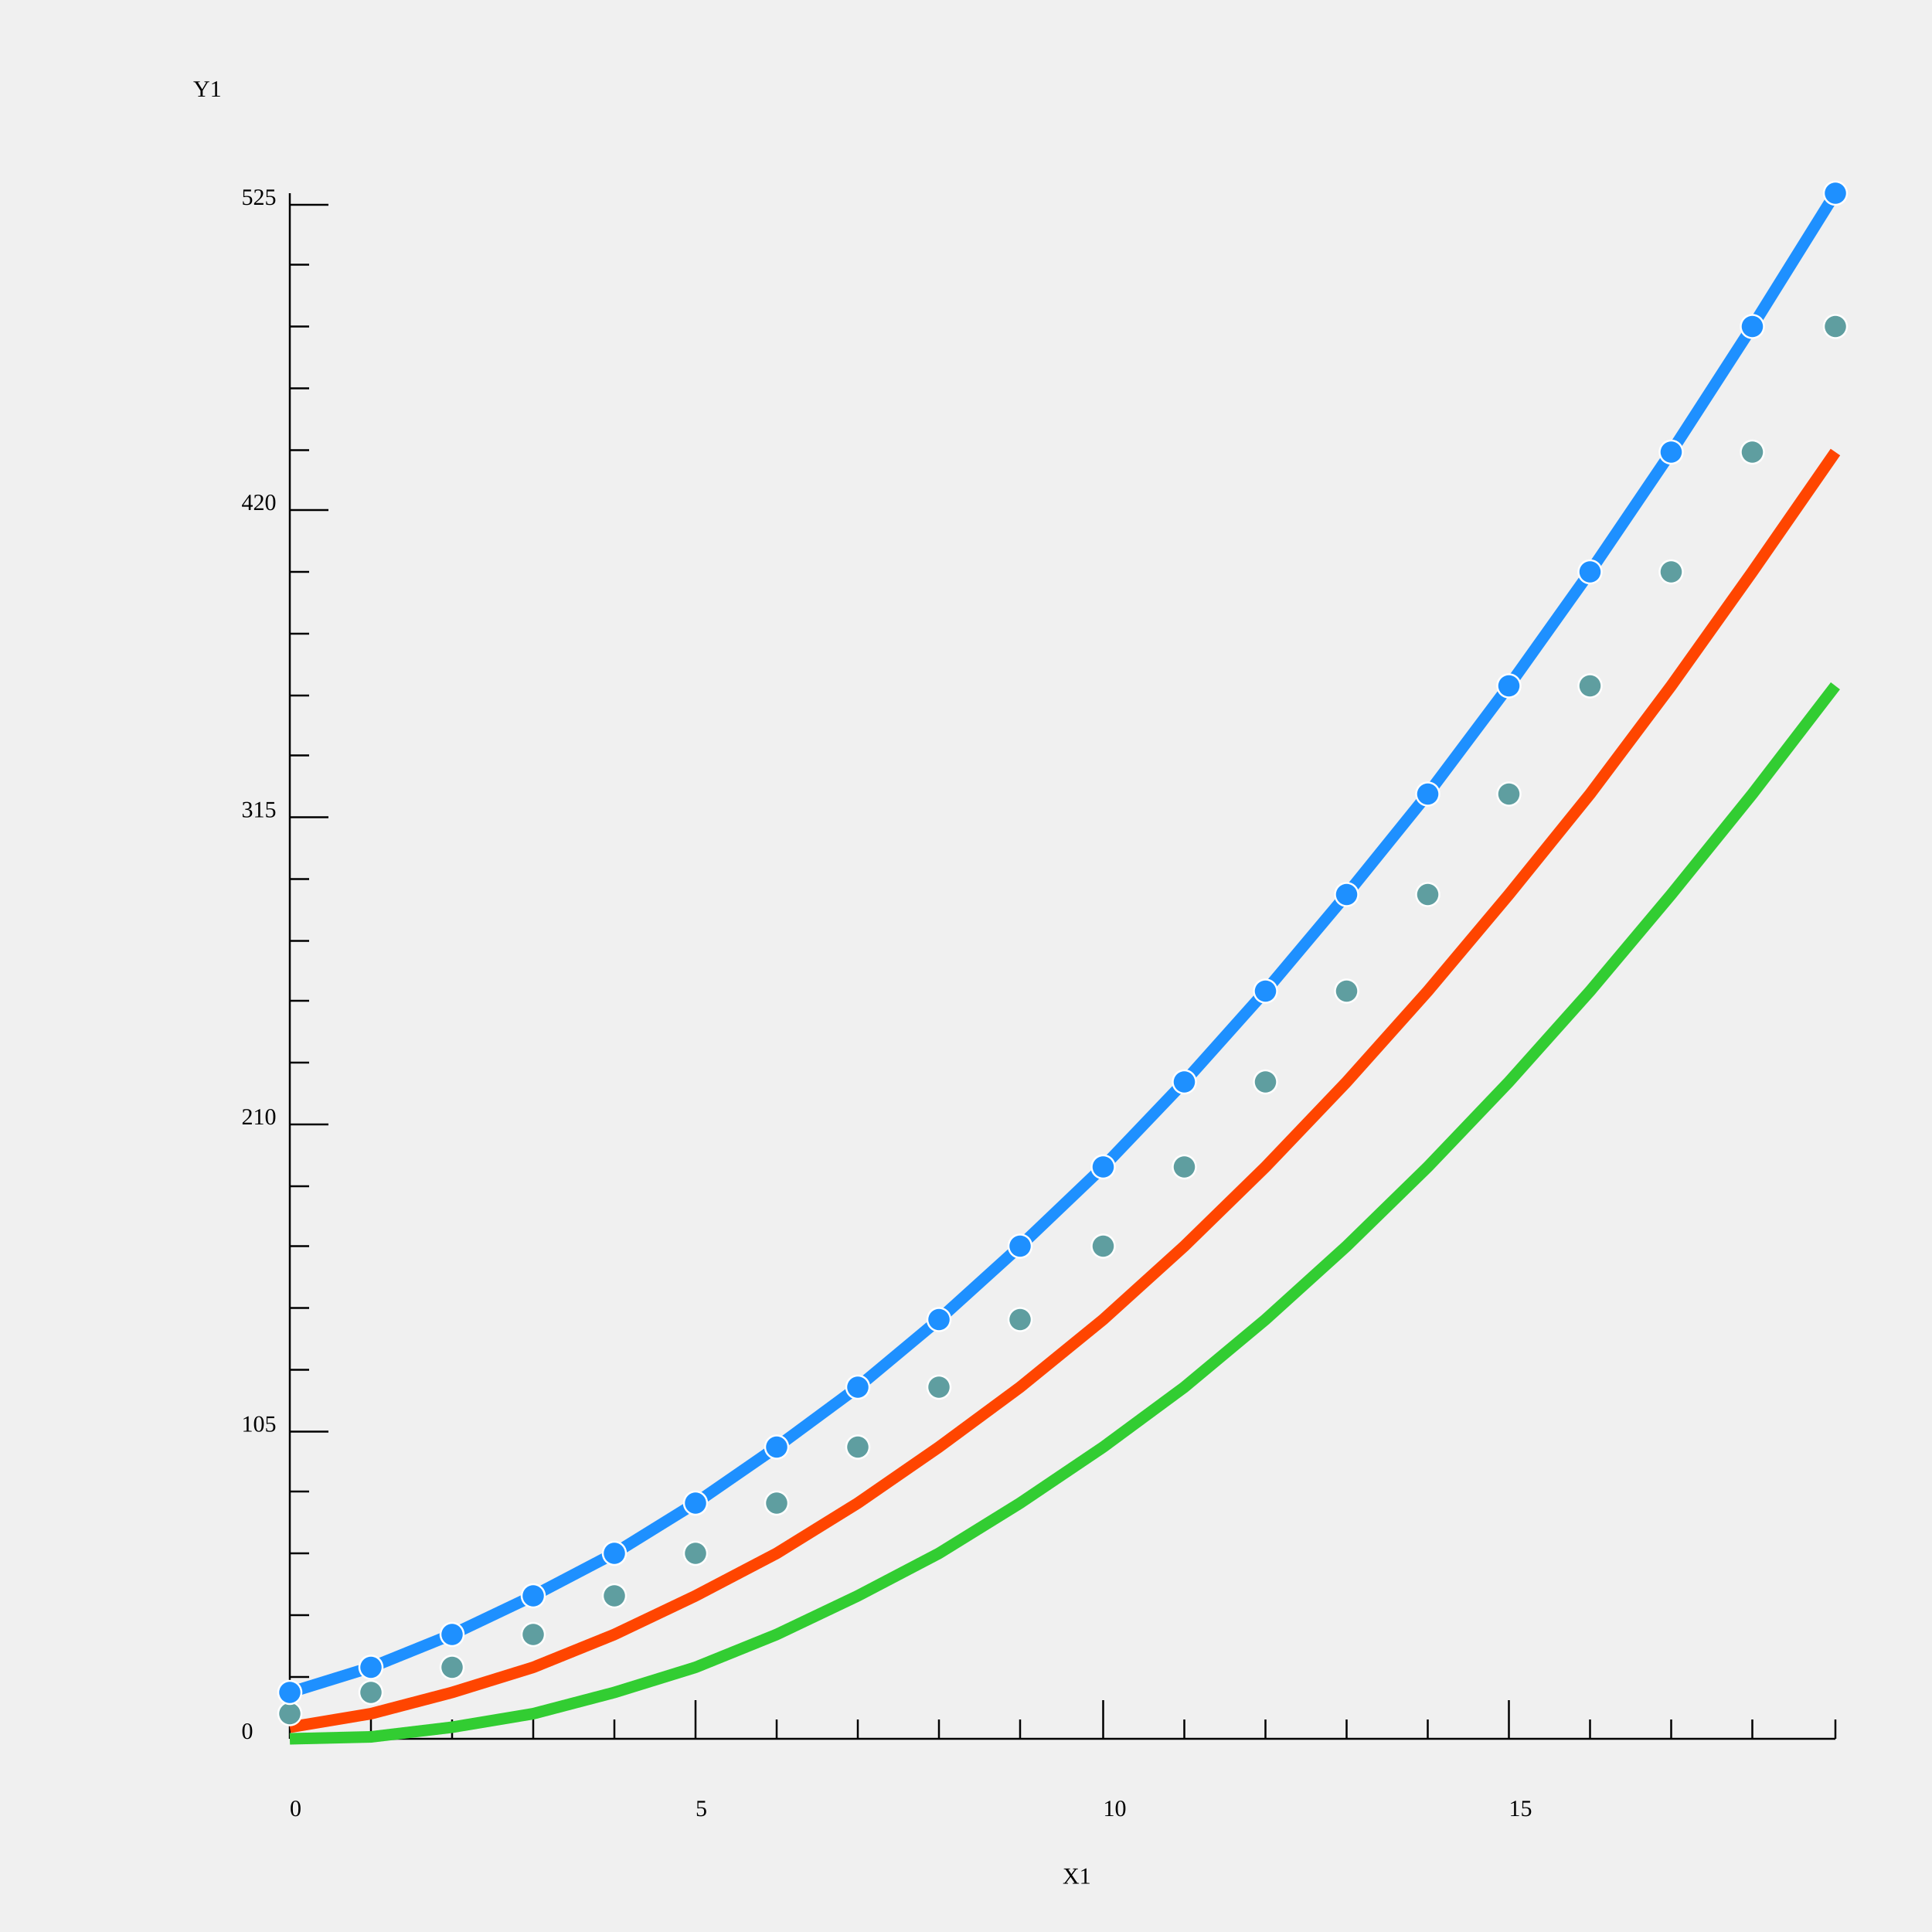
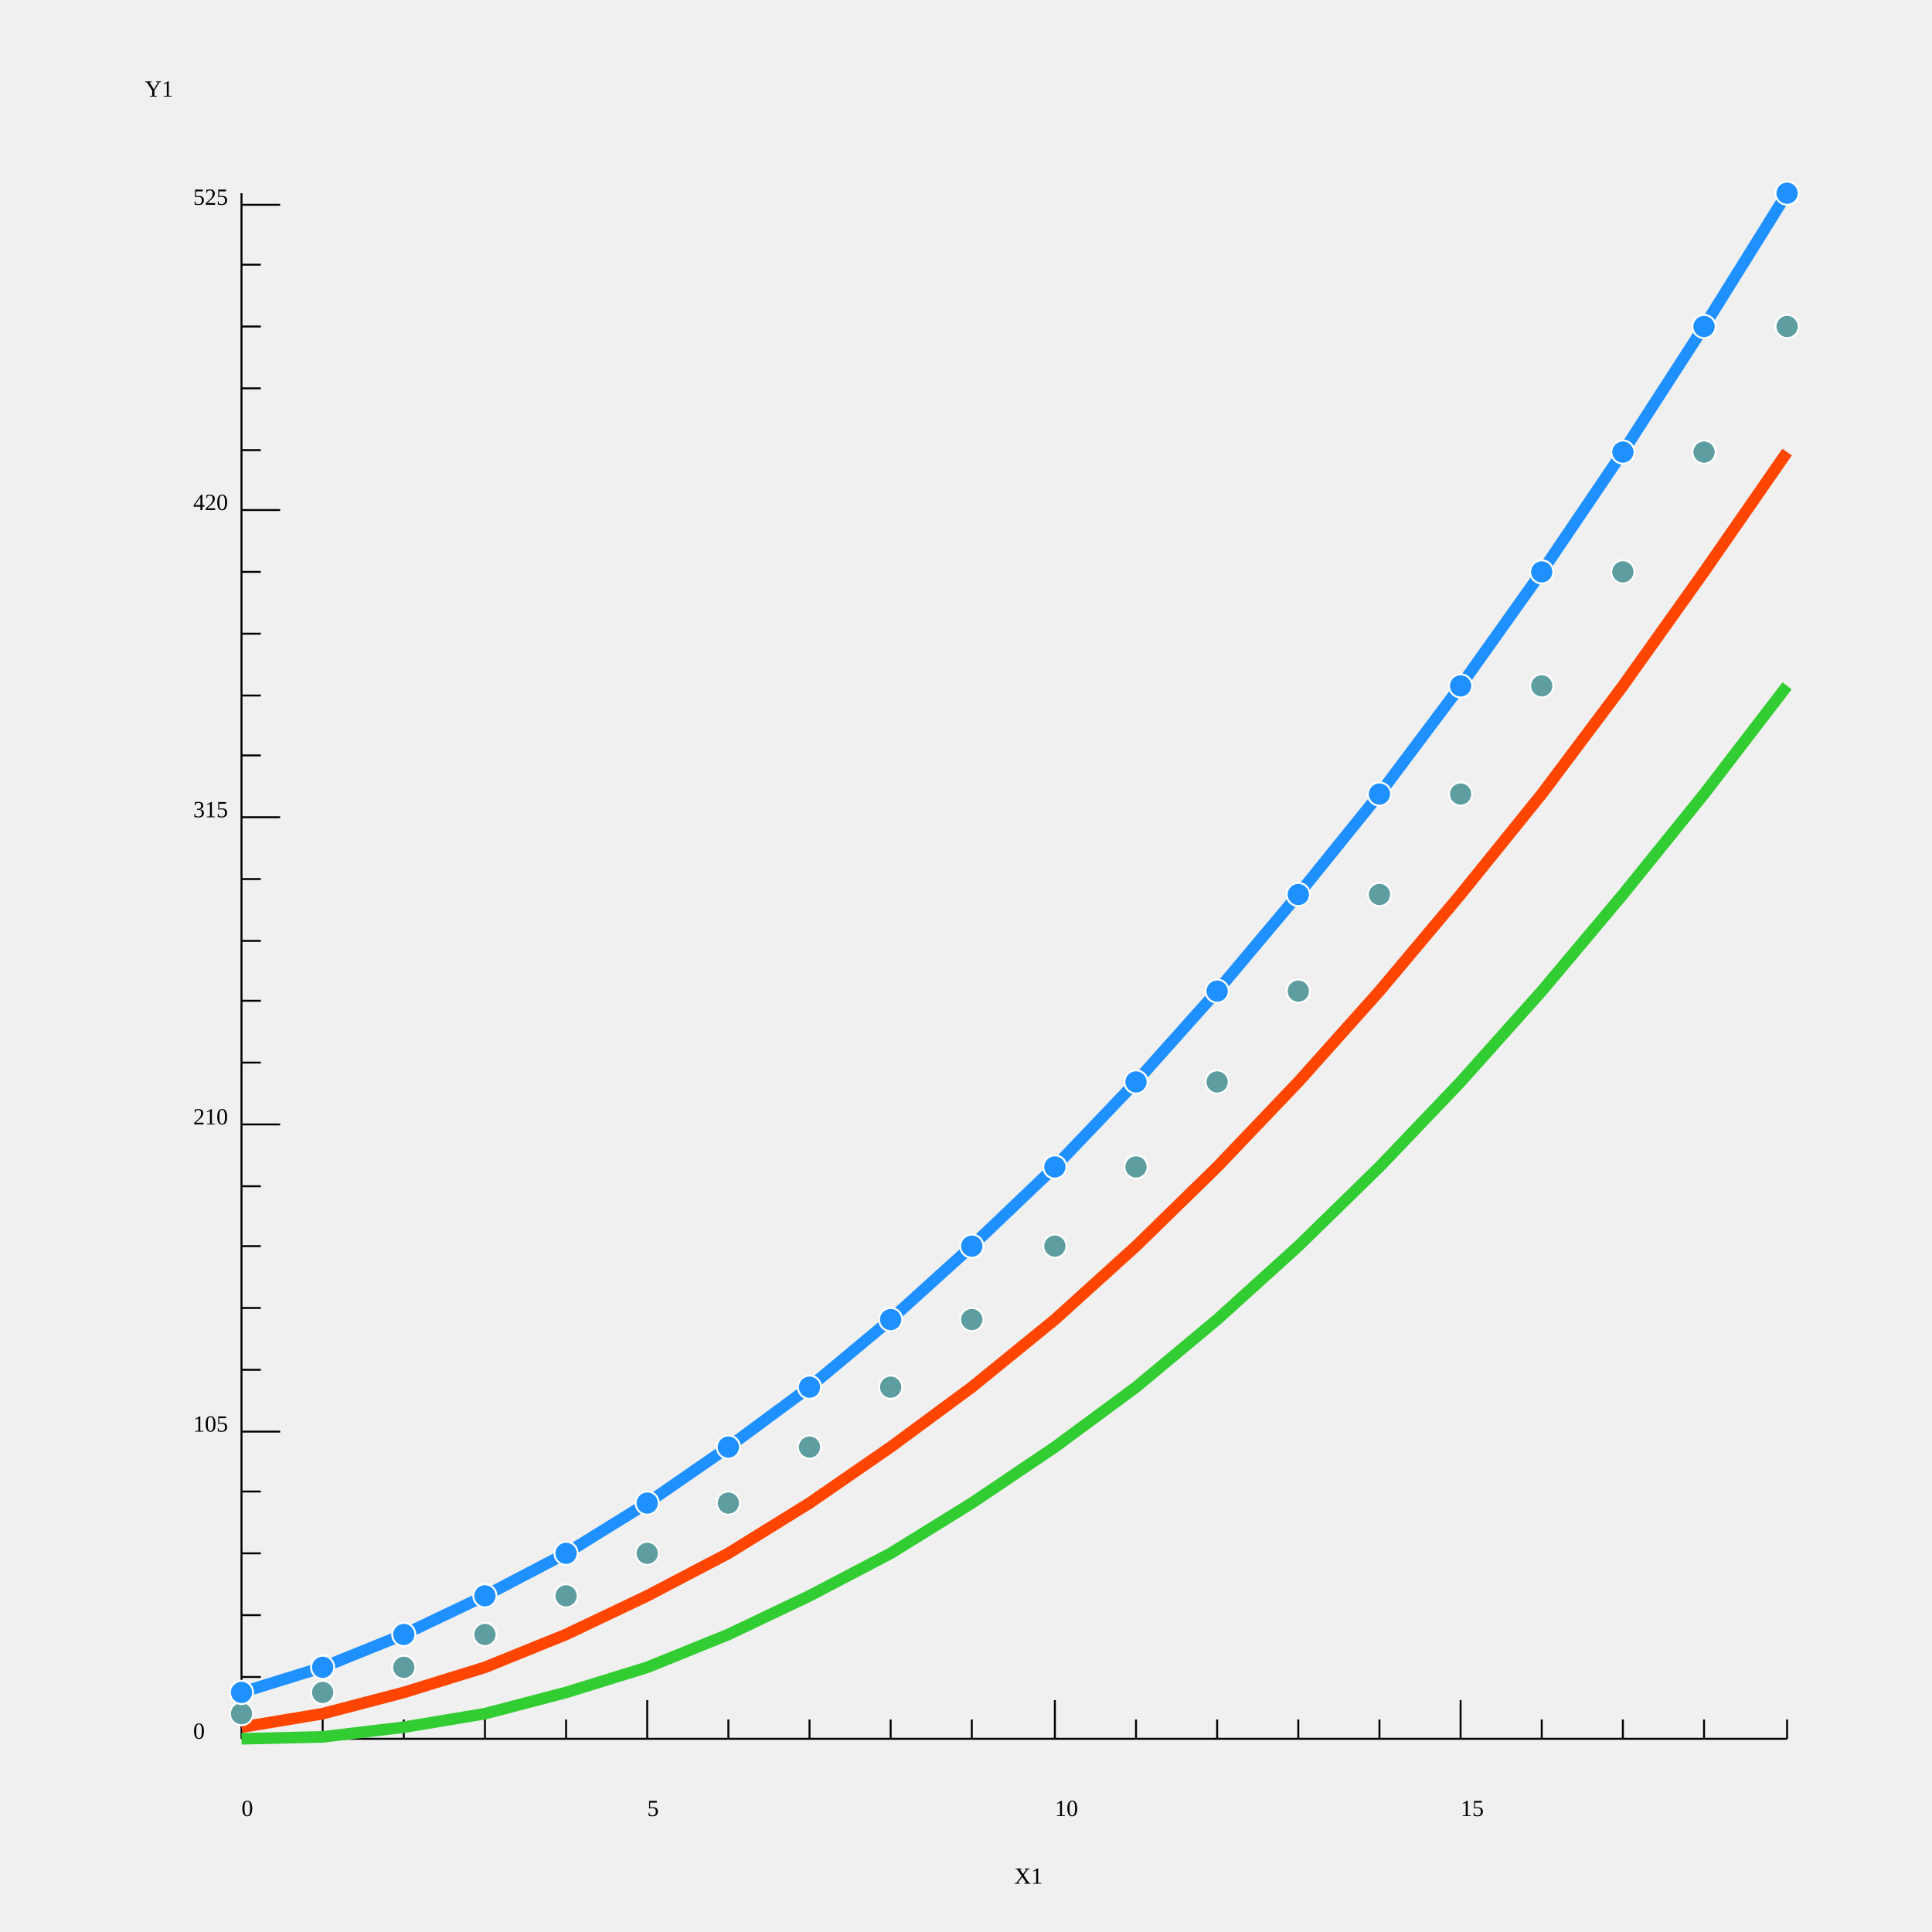
- <svg xmlns="http://www.w3.org/2000/svg" viewBox="-50 0 1000 1000">
+ <svg xmlns="http://www.w3.org/2000/svg" viewBox="-25 0 1000 1000">
  <line stroke="Black" x1="100" x2="100" y1="100" y2="900" />
  <line stroke="Black" x1="100" x2="900" y1="900" y2="900" />
  <text x="500" y="975">X1</text>
  <text x="50" y="50" class="anchor-start">Y1</text>
  <text x="100" y="940">0</text>
  <line stroke="Black" x1="142" x2="142" y1="890" y2="900" />
  <line stroke="Black" x1="184" x2="184" y1="890" y2="900" />
  <line stroke="Black" x1="226" x2="226" y1="890" y2="900" />
  <line stroke="Black" x1="268" x2="268" y1="890" y2="900" />
  <line stroke="Black" x1="310" x2="310" y1="880" y2="900" />
  <text x="310" y="940">5</text>
  <line stroke="Black" x1="352" x2="352" y1="890" y2="900" />
  <line stroke="Black" x1="394" x2="394" y1="890" y2="900" />
  <line stroke="Black" x1="436" x2="436" y1="890" y2="900" />
  <line stroke="Black" x1="478" x2="478" y1="890" y2="900" />
  <line stroke="Black" x1="521" x2="521" y1="880" y2="900" />
  <text x="521" y="940">10</text>
  <line stroke="Black" x1="563" x2="563" y1="890" y2="900" />
  <line stroke="Black" x1="605" x2="605" y1="890" y2="900" />
  <line stroke="Black" x1="647" x2="647" y1="890" y2="900" />
  <line stroke="Black" x1="689" x2="689" y1="890" y2="900" />
  <line stroke="Black" x1="731" x2="731" y1="880" y2="900" />
  <text x="731" y="940">15</text>
  <line stroke="Black" x1="773" x2="773" y1="890" y2="900" />
  <line stroke="Black" x1="815" x2="815" y1="890" y2="900" />
  <line stroke="Black" x1="857" x2="857" y1="890" y2="900" />
  <line stroke="Black" x1="900" x2="900" y1="890" y2="900" />
  <text class="anchor-end" x="75" y="900">0</text>
  <line stroke="Black" x1="100" x2="110" y1="868" y2="868" />
  <line stroke="Black" x1="100" x2="110" y1="836" y2="836" />
  <line stroke="Black" x1="100" x2="110" y1="804" y2="804" />
  <line stroke="Black" x1="100" x2="110" y1="772" y2="772" />
  <line stroke="Black" x1="100" x2="120" y1="741" y2="741" />
  <text class="anchor-end" x="75" y="741">105</text>
  <line stroke="Black" x1="100" x2="110" y1="709" y2="709" />
  <line stroke="Black" x1="100" x2="110" y1="677" y2="677" />
  <line stroke="Black" x1="100" x2="110" y1="645" y2="645" />
  <line stroke="Black" x1="100" x2="110" y1="614" y2="614" />
  <line stroke="Black" x1="100" x2="120" y1="582" y2="582" />
  <text class="anchor-end" x="75" y="582">210</text>
  <line stroke="Black" x1="100" x2="110" y1="550" y2="550" />
  <line stroke="Black" x1="100" x2="110" y1="518" y2="518" />
  <line stroke="Black" x1="100" x2="110" y1="487" y2="487" />
  <line stroke="Black" x1="100" x2="110" y1="455" y2="455" />
  <line stroke="Black" x1="100" x2="120" y1="423" y2="423" />
  <text class="anchor-end" x="75" y="423">315</text>
  <line stroke="Black" x1="100" x2="110" y1="391" y2="391" />
  <line stroke="Black" x1="100" x2="110" y1="360" y2="360" />
  <line stroke="Black" x1="100" x2="110" y1="328" y2="328" />
  <line stroke="Black" x1="100" x2="110" y1="296" y2="296" />
  <line stroke="Black" x1="100" x2="120" y1="264" y2="264" />
  <text class="anchor-end" x="75" y="264">420</text>
  <line stroke="Black" x1="100" x2="110" y1="233" y2="233" />
  <line stroke="Black" x1="100" x2="110" y1="201" y2="201" />
  <line stroke="Black" x1="100" x2="110" y1="169" y2="169" />
  <line stroke="Black" x1="100" x2="110" y1="137" y2="137" />
  <line stroke="Black" x1="100" x2="120" y1="106" y2="106" />
  <text class="anchor-end" x="75" y="106">525</text>
  <path fill="none" stroke="LimeGreen" stroke-width="0.5em" d="M 100 900 L 142 899 L 184 894 L 226 887 L 268 876 L 310 863 L 352 846 L 394 826 L 436 804 L 478 778 L 521 749 L 563 718 L 605 683 L 647 645 L 689 604 L 731 560 L 773 513 L 815 463 L 857 411 L 900 355 ">
		</path>
  <path fill="none" stroke="OrangeRed" stroke-width="0.5em" d="M 100 894 L 142 887 L 184 876 L 226 863 L 268 846 L 310 826 L 352 804 L 394 778 L 436 749 L 478 718 L 521 683 L 563 645 L 605 604 L 647 560 L 689 513 L 731 463 L 773 411 L 815 355 L 857 296 L 900 234 ">
		</path>
  <circle fill="CadetBlue" stroke="White" cx="100" cy="887" r="0.5em">
		</circle>
  <circle fill="CadetBlue" stroke="White" cx="142" cy="876" r="0.5em">
		</circle>
  <circle fill="CadetBlue" stroke="White" cx="184" cy="863" r="0.5em">
		</circle>
  <circle fill="CadetBlue" stroke="White" cx="226" cy="846" r="0.5em">
		</circle>
  <circle fill="CadetBlue" stroke="White" cx="268" cy="826" r="0.5em">
		</circle>
  <circle fill="CadetBlue" stroke="White" cx="310" cy="804" r="0.5em">
		</circle>
  <circle fill="CadetBlue" stroke="White" cx="352" cy="778" r="0.5em">
		</circle>
  <circle fill="CadetBlue" stroke="White" cx="394" cy="749" r="0.5em">
		</circle>
  <circle fill="CadetBlue" stroke="White" cx="436" cy="718" r="0.5em">
		</circle>
  <circle fill="CadetBlue" stroke="White" cx="478" cy="683" r="0.5em">
		</circle>
  <circle fill="CadetBlue" stroke="White" cx="521" cy="645" r="0.5em">
		</circle>
  <circle fill="CadetBlue" stroke="White" cx="563" cy="604" r="0.5em">
		</circle>
  <circle fill="CadetBlue" stroke="White" cx="605" cy="560" r="0.5em">
		</circle>
  <circle fill="CadetBlue" stroke="White" cx="647" cy="513" r="0.5em">
		</circle>
  <circle fill="CadetBlue" stroke="White" cx="689" cy="463" r="0.5em">
		</circle>
  <circle fill="CadetBlue" stroke="White" cx="731" cy="411" r="0.5em">
		</circle>
  <circle fill="CadetBlue" stroke="White" cx="773" cy="355" r="0.5em">
		</circle>
  <circle fill="CadetBlue" stroke="White" cx="815" cy="296" r="0.5em">
		</circle>
  <circle fill="CadetBlue" stroke="White" cx="857" cy="234" r="0.5em">
		</circle>
  <circle fill="CadetBlue" stroke="White" cx="900" cy="169" r="0.5em">
		</circle>
  <path fill="none" stroke="DodgerBlue" stroke-width="0.5em" d="M 100 876 L 142 863 L 184 846 L 226 826 L 268 804 L 310 778 L 352 749 L 394 718 L 436 683 L 478 645 L 521 604 L 563 560 L 605 513 L 647 463 L 689 411 L 731 355 L 773 296 L 815 234 L 857 169 L 900 100 ">
		</path>
  <circle fill="DodgerBlue" stroke="White" cx="100" cy="876" r="0.5em">
		</circle>
  <circle fill="DodgerBlue" stroke="White" cx="142" cy="863" r="0.5em">
		</circle>
  <circle fill="DodgerBlue" stroke="White" cx="184" cy="846" r="0.5em">
		</circle>
  <circle fill="DodgerBlue" stroke="White" cx="226" cy="826" r="0.5em">
		</circle>
  <circle fill="DodgerBlue" stroke="White" cx="268" cy="804" r="0.5em">
		</circle>
  <circle fill="DodgerBlue" stroke="White" cx="310" cy="778" r="0.5em">
		</circle>
  <circle fill="DodgerBlue" stroke="White" cx="352" cy="749" r="0.5em">
		</circle>
  <circle fill="DodgerBlue" stroke="White" cx="394" cy="718" r="0.5em">
		</circle>
  <circle fill="DodgerBlue" stroke="White" cx="436" cy="683" r="0.5em">
		</circle>
  <circle fill="DodgerBlue" stroke="White" cx="478" cy="645" r="0.5em">
		</circle>
  <circle fill="DodgerBlue" stroke="White" cx="521" cy="604" r="0.5em">
		</circle>
  <circle fill="DodgerBlue" stroke="White" cx="563" cy="560" r="0.5em">
		</circle>
  <circle fill="DodgerBlue" stroke="White" cx="605" cy="513" r="0.5em">
		</circle>
  <circle fill="DodgerBlue" stroke="White" cx="647" cy="463" r="0.5em">
		</circle>
  <circle fill="DodgerBlue" stroke="White" cx="689" cy="411" r="0.5em">
		</circle>
  <circle fill="DodgerBlue" stroke="White" cx="731" cy="355" r="0.5em">
		</circle>
  <circle fill="DodgerBlue" stroke="White" cx="773" cy="296" r="0.5em">
		</circle>
  <circle fill="DodgerBlue" stroke="White" cx="815" cy="234" r="0.5em">
		</circle>
  <circle fill="DodgerBlue" stroke="White" cx="857" cy="169" r="0.5em">
		</circle>
  <circle fill="DodgerBlue" stroke="White" cx="900" cy="100" r="0.5em">
		</circle>
</svg>
